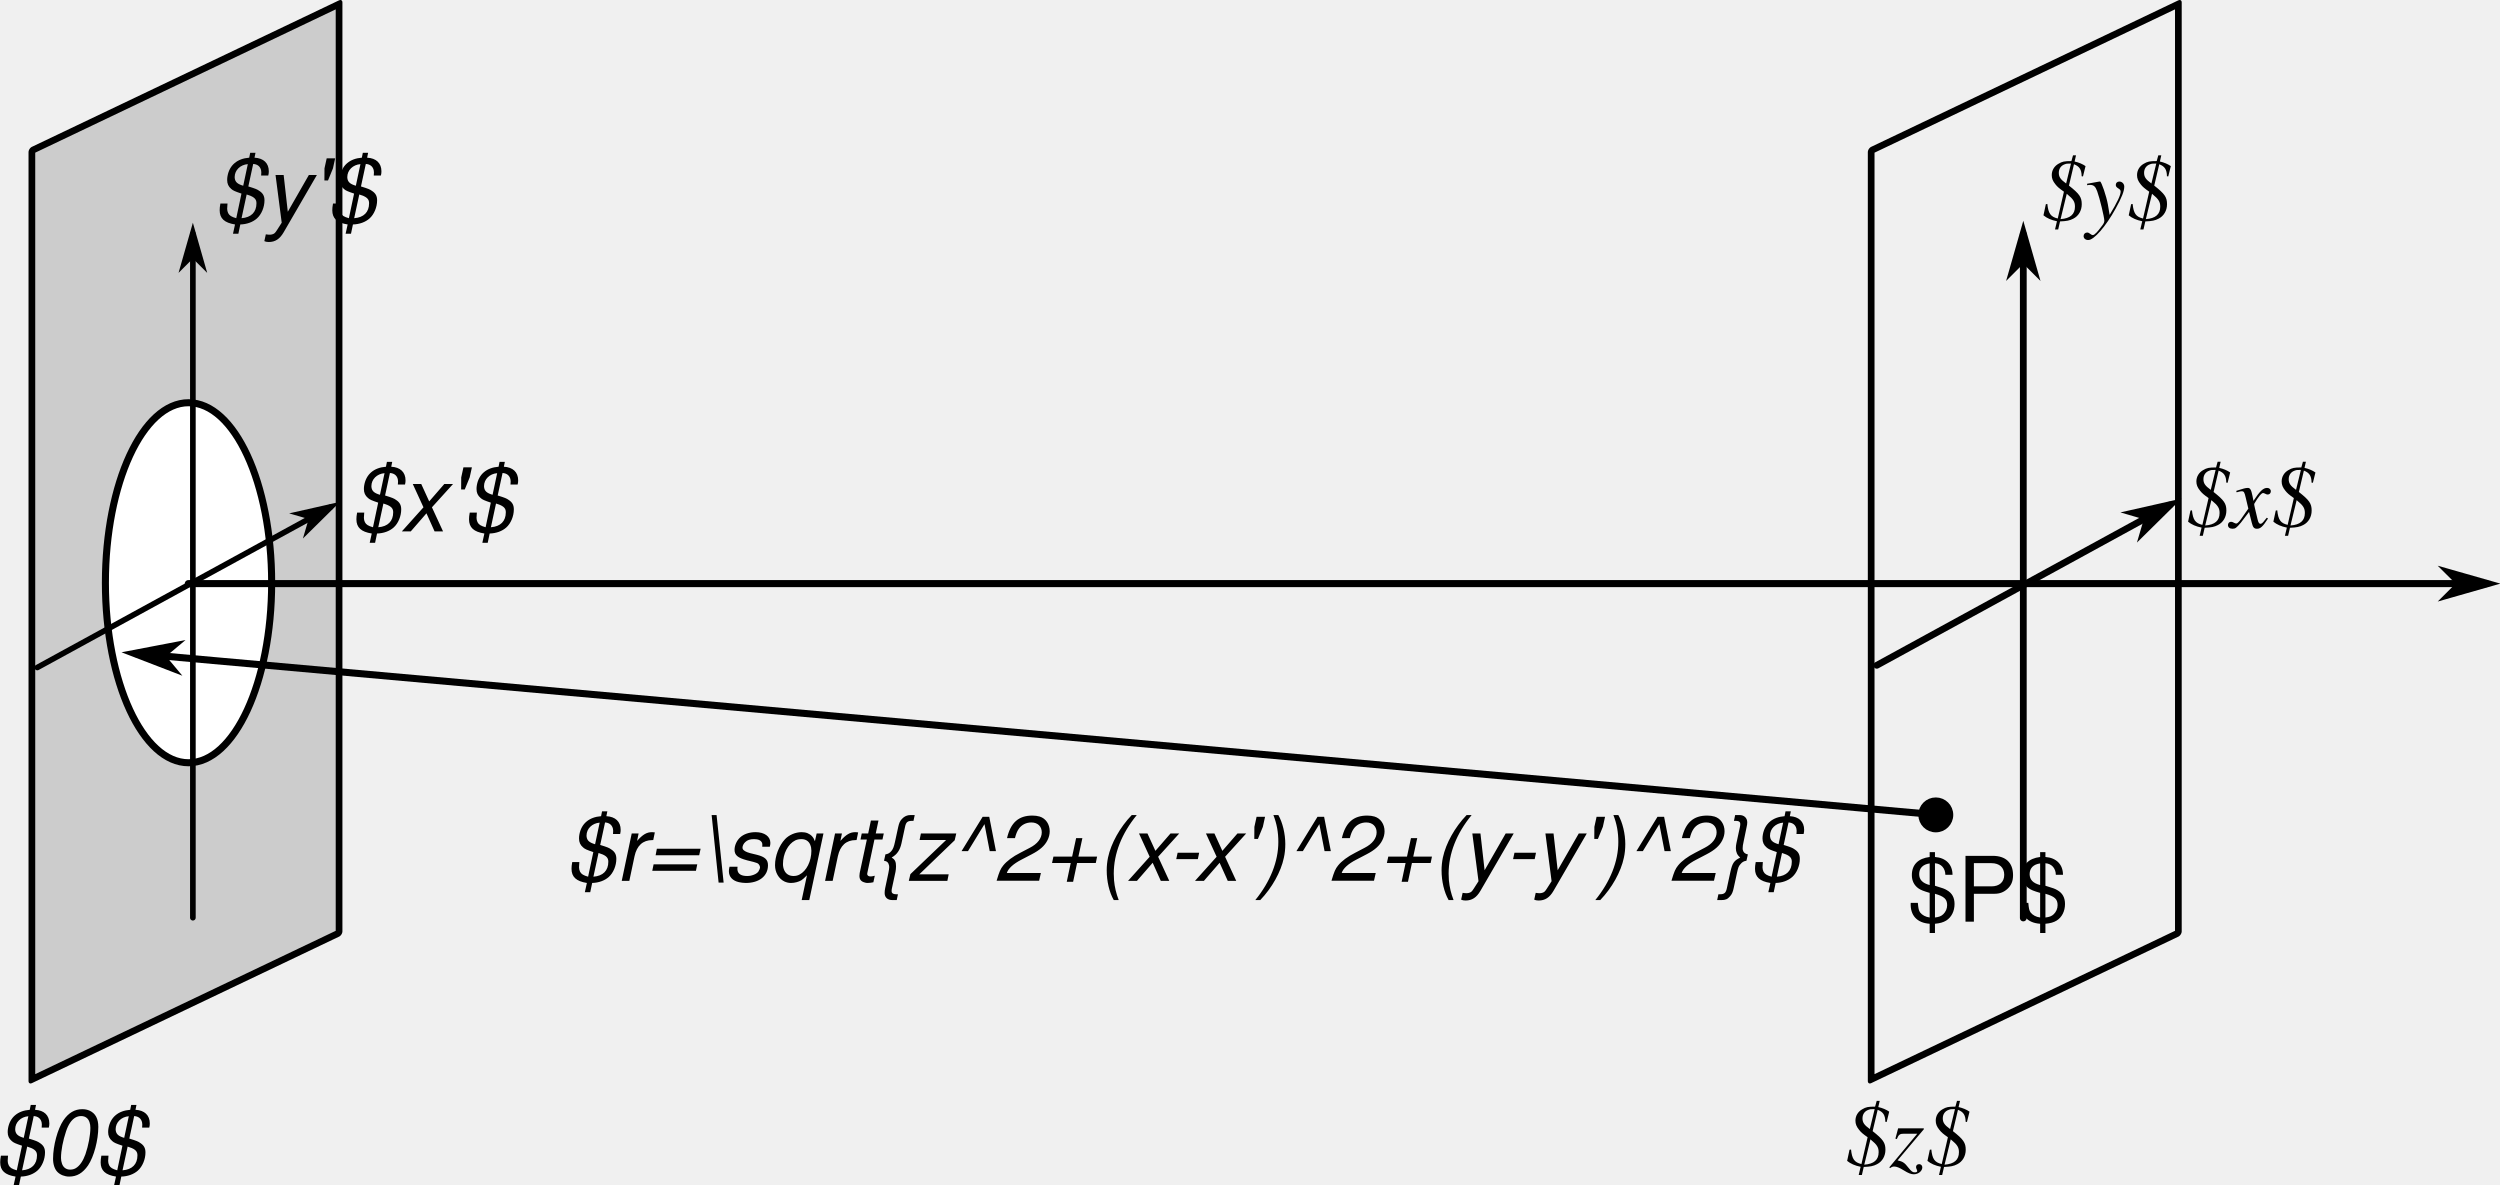
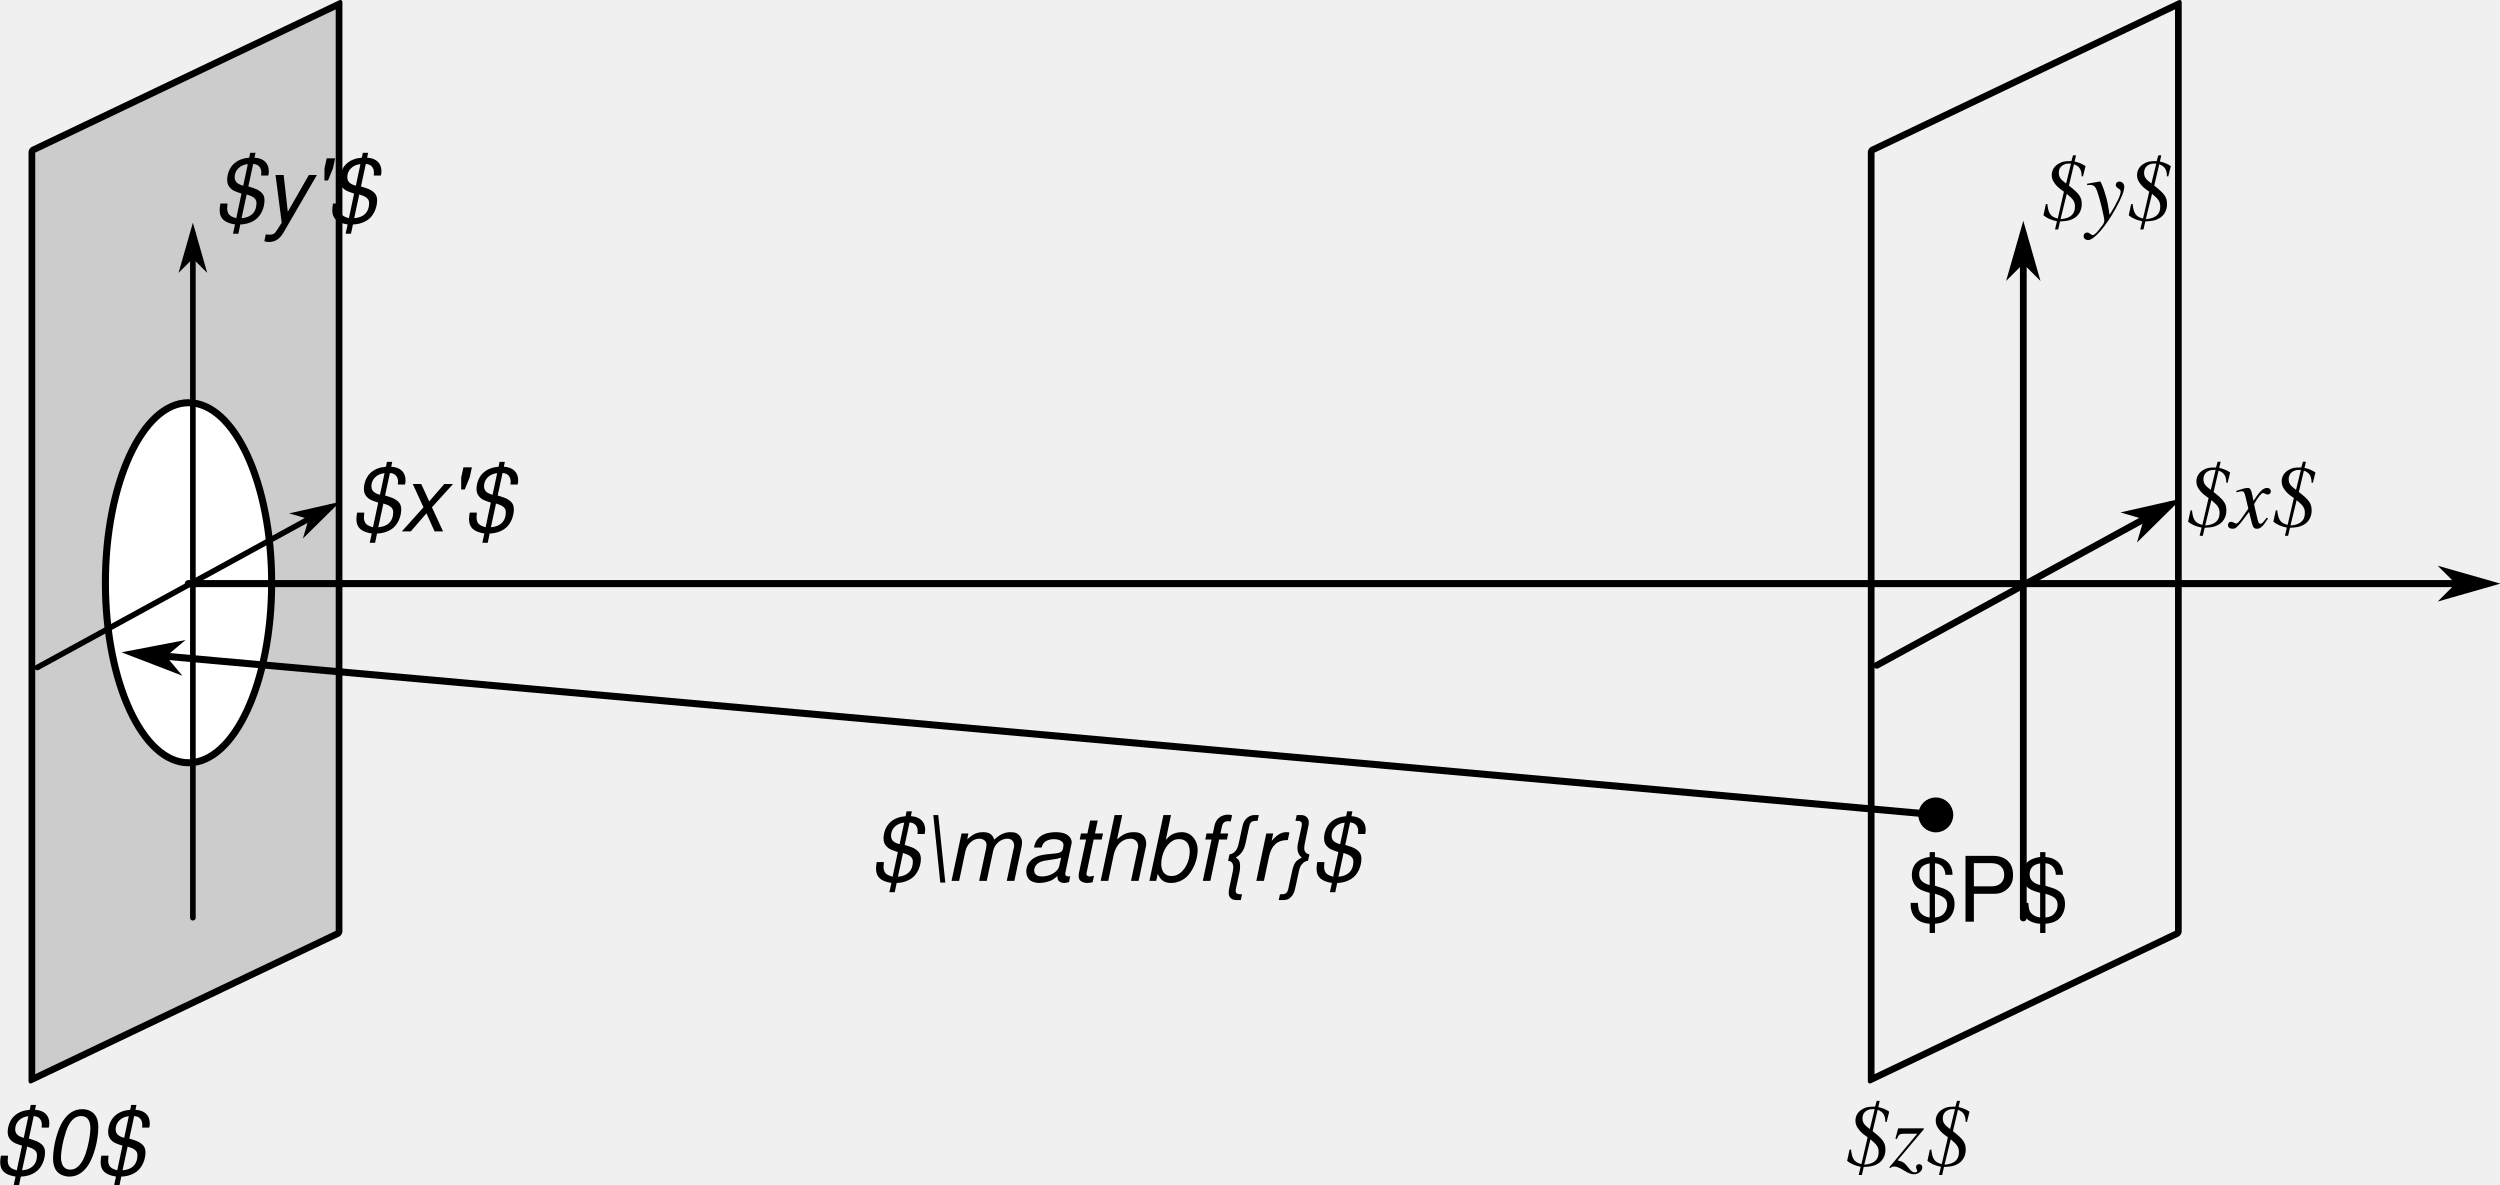
<svg xmlns="http://www.w3.org/2000/svg" xmlns:xlink="http://www.w3.org/1999/xlink" width="442.823" height="209.881" id="svg2" version="1.0">
  <defs id="defs4">
    <marker orient="auto" refY="0" refX="0" id="Arrow1Mend" style="overflow:visible">
      <path id="path4291" d="M 0,0 5,-5 -12.5,0 5,5 0,0 Z" style="fill-rule:evenodd;stroke:#000000;stroke-width:1pt" transform="matrix(-0.4,0,0,-0.4,-4,0)" />
    </marker>
    <linearGradient id="linearGradient3975">
      <stop style="stop-color:#ff0000;stop-opacity:0;" offset="0" id="stop3977" />
      <stop id="stop3995" offset="0.107" style="stop-color:#ff0000;stop-opacity:0.125;" />
      <stop id="stop3993" offset="0.195" style="stop-color:#ff0000;stop-opacity:0;" />
      <stop id="stop3991" offset="0.307" style="stop-color:#ff0000;stop-opacity:0.251;" />
      <stop id="stop3989" offset="0.398" style="stop-color:#ff0000;stop-opacity:0;" />
      <stop style="stop-color:#ff0000;stop-opacity:0.502;" offset="0.517" id="stop3997" />
      <stop id="stop3987" offset="0.615" style="stop-color:#ff0000;stop-opacity:0;" />
      <stop id="stop3983" offset="0.695" style="stop-color:#ff0000;stop-opacity:0.251;" />
      <stop style="stop-color:#ff0000;stop-opacity:0;" offset="0.787" id="stop3985" />
      <stop id="stop3999" offset="0.901" style="stop-color:#ff0000;stop-opacity:0.125;" />
      <stop style="stop-color:#ff0000;stop-opacity:0;" offset="1" id="stop3979" />
    </linearGradient>
    <marker orient="auto" refY="0" refX="0" id="Arrow1Mstart" style="overflow:visible">
      <path id="path5117" d="M 0,0 5,-5 -12.5,0 5,5 0,0 Z" style="fill-rule:evenodd;stroke:#000000;stroke-width:1pt;marker-start:none" transform="matrix(0.4,0,0,0.4,4,0)" />
    </marker>
    <marker orient="auto" refY="0" refX="0" id="Arrow1Sstart" style="overflow:visible">
      <path id="path5123" d="M 0,0 5,-5 -12.5,0 5,5 0,0 Z" style="fill-rule:evenodd;stroke:#000000;stroke-width:1pt;marker-start:none" transform="matrix(0.2,0,0,0.2,1.2,0)" />
    </marker>
    <marker orient="auto" refY="0" refX="0" id="Arrow2Sstart" style="overflow:visible">
      <path id="path5141" style="font-size:12px;fill-rule:evenodd;stroke-width:0.625;stroke-linejoin:round" d="M 8.719,4.034 -2.207,0.016 8.719,-4.002 c -1.745,2.372 -1.735,5.617 -6e-7,8.035 z" transform="matrix(0.3,0,0,0.3,-0.69,0)" />
    </marker>
    <marker orient="auto" refY="0" refX="0" id="Arrow2Lstart" style="overflow:visible">
      <path id="path5129" style="font-size:12px;fill-rule:evenodd;stroke-width:0.625;stroke-linejoin:round" d="M 8.719,4.034 -2.207,0.016 8.719,-4.002 c -1.745,2.372 -1.735,5.617 -6e-7,8.035 z" transform="matrix(1.1,0,0,1.1,1.1,0)" />
    </marker>
    <marker orient="auto" refY="0" refX="0" id="Arrow1Lstart" style="overflow:visible">
      <path id="path5111" d="M 0,0 5,-5 -12.5,0 5,5 0,0 Z" style="fill-rule:evenodd;stroke:#000000;stroke-width:1pt;marker-start:none" transform="matrix(0.8,0,0,0.8,10,0)" />
    </marker>
    <marker orient="auto" refY="0" refX="0" id="Arrow1Lend" style="overflow:visible">
      <path id="path5114" d="M 0,0 5,-5 -12.5,0 5,5 0,0 Z" style="fill-rule:evenodd;stroke:#000000;stroke-width:1pt;marker-start:none" transform="matrix(-0.8,0,0,-0.8,-10,0)" />
    </marker>
    <linearGradient xlink:href="#linearGradient3975-4" id="linearGradient3981-1" x1="240.857" y1="285.142" x2="241.473" y2="450.206" gradientUnits="userSpaceOnUse" gradientTransform="matrix(1.186871,0,0,1,0,-449.4429)" />
    <linearGradient id="linearGradient3975-4">
      <stop style="stop-color:#ff0000;stop-opacity:0;" offset="0" id="stop3977-9" />
      <stop id="stop3995-4" offset="0.107" style="stop-color:#ff0000;stop-opacity:0.125;" />
      <stop id="stop3993-0" offset="0.195" style="stop-color:#ff0000;stop-opacity:0;" />
      <stop id="stop3991-9" offset="0.307" style="stop-color:#ff0000;stop-opacity:0.251;" />
      <stop id="stop3989-9" offset="0.398" style="stop-color:#ff0000;stop-opacity:0;" />
      <stop style="stop-color:#ff0000;stop-opacity:0.502;" offset="0.517" id="stop3997-9" />
      <stop id="stop3987-5" offset="0.615" style="stop-color:#ff0000;stop-opacity:0;" />
      <stop id="stop3983-7" offset="0.695" style="stop-color:#ff0000;stop-opacity:0.251;" />
      <stop style="stop-color:#ff0000;stop-opacity:0;" offset="0.787" id="stop3985-5" />
      <stop id="stop3999-1" offset="0.901" style="stop-color:#ff0000;stop-opacity:0.125;" />
      <stop style="stop-color:#ff0000;stop-opacity:0;" offset="1" id="stop3979-8" />
    </linearGradient>
    <linearGradient y2="450.206" x2="241.473" y1="285.142" x1="240.857" gradientTransform="matrix(0.7926174,0,0,0.8063193,424.0142,-462.389)" gradientUnits="userSpaceOnUse" id="linearGradient4025-0" xlink:href="#linearGradient3975-4-0" />
    <linearGradient id="linearGradient3975-4-0">
      <stop style="stop-color:#0000ff;stop-opacity:0;" offset="0" id="stop3977-9-7" />
      <stop id="stop3995-4-9" offset="0.107" style="stop-color:#0000ff;stop-opacity:0.125;" />
      <stop id="stop3993-0-5" offset="0.195" style="stop-color:#0000ff;stop-opacity:0;" />
      <stop id="stop3991-9-5" offset="0.307" style="stop-color:#0000ff;stop-opacity:0.251;" />
      <stop id="stop3989-9-5" offset="0.398" style="stop-color:#0000ff;stop-opacity:0;" />
      <stop style="stop-color:#0000ff;stop-opacity:0.502;" offset="0.517" id="stop3997-9-2" />
      <stop id="stop3987-5-7" offset="0.615" style="stop-color:#0000ff;stop-opacity:0;" />
      <stop id="stop3983-7-3" offset="0.695" style="stop-color:#0000ff;stop-opacity:0.251;" />
      <stop style="stop-color:#0000ff;stop-opacity:0;" offset="0.787" id="stop3985-5-8" />
      <stop id="stop3999-1-2" offset="0.901" style="stop-color:#0000ff;stop-opacity:0.125;" />
      <stop style="stop-color:#0000ff;stop-opacity:0;" offset="1" id="stop3979-8-3" />
    </linearGradient>
  </defs>
  <g id="layer1" transform="translate(-30.41403,537.9538)">
    <rect style="fill:#cccccc;stroke:#000000;stroke-width:1.316;stroke-linecap:round;stroke-linejoin:round;stroke-miterlimit:4;stroke-dasharray:none;stroke-dashoffset:0;stroke-opacity:1" id="rect1368" width="60.284" height="164.532" x="39.952" y="-494.087" transform="matrix(0.9025953,-0.4304901,0,1,0,0)" />
    <path style="color:#000000;fill:#ffffff;stroke:#000000;stroke-width:2.757;stroke-linecap:round;stroke-linejoin:round;stroke-miterlimit:4;stroke-dasharray:none;stroke-dashoffset:0;stroke-opacity:1;marker:none" d="m 199.648,2940.504 c 0,9.709 -0.909,18.959 -2.552,27.372 -1.643,8.413 -4.021,15.99 -6.959,22.353 -2.938,6.363 -6.437,11.512 -10.322,15.071 -3.885,3.558 -8.156,5.526 -12.64,5.526 -4.483,0 -8.755,-1.968 -12.639,-5.526 -3.885,-3.558 -7.383,-8.708 -10.322,-15.07 -2.938,-6.363 -5.316,-13.94 -6.959,-22.353 -1.643,-8.413 -2.552,-17.663 -2.552,-27.372 0,-9.71 0.909,-18.959 2.552,-27.372 1.643,-8.413 4.021,-15.99 6.959,-22.353 2.938,-6.363 6.437,-11.512 10.322,-15.071 3.885,-3.558 8.156,-5.526 12.64,-5.526 4.483,0 8.755,1.968 12.64,5.526 3.885,3.558 7.383,8.708 10.322,15.071 2.938,6.363 5.316,13.939 6.959,22.353 1.643,8.413 2.552,17.663 2.552,27.372 z" id="shapes-f09.svgpath1932" transform="matrix(0.4534333,0,0,0.4534333,-11.99501,-1768.057)" />
    <g id="g4895" style="stroke:#000000;stroke-width:2.205;stroke-miterlimit:4;stroke-dasharray:none;stroke-opacity:1" transform="matrix(0.4534333,0,0,0.4534333,14.03641,-594.3196)">
      <path id="path1389" d="m 111.463,215.657 0,267.143" style="fill:#737373;fill-opacity:1;fill-rule:evenodd;stroke:#000000;stroke-width:2.205;stroke-linecap:round;stroke-linejoin:round;stroke-miterlimit:4;stroke-dasharray:none;stroke-opacity:1;marker-start:url(#Arrow1Mstart)" />
    </g>
    <g id="g4908" transform="matrix(0.2228738,0.3948783,-0.3948783,0.2228738,149.2334,-540.1916)" style="stroke:#000000;stroke-width:2.205;stroke-miterlimit:4;stroke-dasharray:none;stroke-opacity:1">
      <path id="path4910" d="m 111.463,215.657 -1.728,130.454" style="fill:#737373;fill-opacity:1;fill-rule:evenodd;stroke:#000000;stroke-width:2.205;stroke-linecap:round;stroke-linejoin:round;stroke-miterlimit:4;stroke-dasharray:none;stroke-opacity:1;marker-start:url(#Arrow1Mstart)" />
    </g>
    <g id="g7473" transform="matrix(0,0.4534333,-0.4534333,0,538.0983,-484.4544)" style="stroke:#000000;stroke-width:2.757;stroke-miterlimit:4;stroke-dasharray:none;stroke-opacity:1">
      <path id="path7475" d="m 110,148.311 0,897.768" style="fill:#737373;fill-opacity:1;fill-rule:evenodd;stroke:#000000;stroke-width:2.757;stroke-linecap:round;stroke-linejoin:round;stroke-miterlimit:4;stroke-dasharray:none;stroke-opacity:1;marker-start:url(#Arrow1Mstart)" />
    </g>
    <path style="fill:none;stroke:#000000;stroke-width:1.25;stroke-linecap:butt;stroke-linejoin:miter;stroke-miterlimit:4;stroke-dasharray:none;stroke-opacity:1;marker-start:url(#Arrow1Mstart)" d="m 54.39,-422.195 319.552,28.611" id="path4236" />
    <g id="g4900" transform="matrix(0.4534333,0,0,0.4534333,338.2581,-594.2708)" style="stroke:#000000;stroke-width:2.646;stroke-miterlimit:4;stroke-dasharray:none;stroke-opacity:1">
      <path id="path4902" d="m 111.463,215.657 0,267.143" style="fill:#737373;fill-opacity:1;fill-rule:evenodd;stroke:#000000;stroke-width:2.646;stroke-linecap:round;stroke-linejoin:round;stroke-miterlimit:4;stroke-dasharray:none;stroke-opacity:1;marker-start:url(#Arrow1Mstart)" />
    </g>
    <g id="g4923" transform="matrix(0.2228738,0.3948783,-0.3948783,0.2228738,475.0626,-540.5809)" style="stroke:#000000;stroke-width:2.646;stroke-miterlimit:4;stroke-dasharray:none;stroke-opacity:1">
      <path id="path4925" d="m 111.463,215.657 -1.728,130.454" style="fill:#737373;fill-opacity:1;fill-rule:evenodd;stroke:#000000;stroke-width:2.646;stroke-linecap:round;stroke-linejoin:round;stroke-miterlimit:4;stroke-dasharray:none;stroke-opacity:1;marker-start:url(#Arrow1Mstart)" />
    </g>
    <rect style="fill:none;stroke:#000000;stroke-width:1.316;stroke-linecap:round;stroke-linejoin:round;stroke-miterlimit:4;stroke-dasharray:none;stroke-dashoffset:0;stroke-opacity:1" id="rect1372" width="60.284" height="164.532" x="400.903" y="-338.701" transform="matrix(0.9025953,-0.4304901,0,1,0,0)" />
    <text xml:space="preserve" style="font-style:normal;font-weight:normal;font-size:12px;line-height:125%;font-family:Sans;letter-spacing:0px;word-spacing:0px;fill:#000000;fill-opacity:1;stroke:none" x="378.837" y="-457.161" id="text4446-3">
      <tspan id="tspan4448-1" x="378.837" y="-457.161" />
    </text>
    <text xml:space="preserve" style="font-style:normal;font-variant:normal;font-weight:normal;font-stretch:normal;font-size:16px;line-height:125%;font-family:'Nimbus Sans L';-inkscape-font-specification:Sans;letter-spacing:0px;word-spacing:0px;fill:#000000;fill-opacity:1;stroke:none" x="29.338" y="-329.924" id="text3934">
      <tspan id="tspan3936" x="29.338" y="-329.924" style="font-style:italic;font-size:16px;-inkscape-font-specification:'Nimbus Sans L Italic'">$0$</tspan>
    </text>
    <text xml:space="preserve" style="font-style:normal;font-variant:normal;font-weight:normal;font-stretch:normal;font-size:16px;line-height:125%;font-family:'Nimbus Sans L';-inkscape-font-specification:Sans;letter-spacing:0px;word-spacing:0px;fill:#000000;fill-opacity:1;stroke:none" x="357.099" y="-331.25" id="text3934-6">
      <tspan id="tspan3936-2" x="357.099" y="-331.25" style="font-style:italic;font-variant:normal;font-weight:normal;font-stretch:normal;font-size:16px;font-family:'Nimbus Roman No9 L';-inkscape-font-specification:'Nimbus Roman No9 L Italic'">$z$</tspan>
    </text>
    <text xml:space="preserve" style="font-style:normal;font-variant:normal;font-weight:normal;font-stretch:normal;font-size:16px;line-height:125%;font-family:'Nimbus Sans L';-inkscape-font-specification:Sans;letter-spacing:0px;word-spacing:0px;fill:#000000;fill-opacity:1;stroke:none" x="368.214" y="-374.704" id="text3934-6-7">
      <tspan id="tspan3936-2-1" x="368.214" y="-374.704" style="font-style:normal;font-variant:normal;font-weight:normal;font-stretch:normal;font-size:16px;font-family:'Nimbus Sans L';-inkscape-font-specification:'Nimbus Sans L'">$P$</tspan>
    </text>
    <text xml:space="preserve" style="font-style:normal;font-variant:normal;font-weight:normal;font-stretch:normal;font-size:22px;line-height:125%;font-family:'Nimbus Sans L';-inkscape-font-specification:Sans;letter-spacing:0px;word-spacing:0px;fill:#000000;fill-opacity:1;stroke:none" x="92.433" y="-443.825" id="text4022-7">
      <tspan id="tspan4024-0" x="92.433" y="-443.825" style="font-style:italic;font-size:16px;-inkscape-font-specification:'Nimbus Sans L Italic'">$x'$</tspan>
    </text>
    <text xml:space="preserve" style="font-style:normal;font-variant:normal;font-weight:normal;font-stretch:normal;font-size:22px;line-height:125%;font-family:'Nimbus Sans L';-inkscape-font-specification:Sans;letter-spacing:0px;word-spacing:0px;fill:#000000;fill-opacity:1;stroke:none" x="68.216" y="-498.57" id="text4022-7-4">
      <tspan id="tspan4024-0-0" x="68.216" y="-498.57" style="font-style:italic;font-size:16px;-inkscape-font-specification:'Nimbus Sans L Italic'">$y'$</tspan>
    </text>
-     <text xml:space="preserve" style="font-style:normal;font-variant:normal;font-weight:normal;font-stretch:normal;font-size:16px;line-height:125%;font-family:'Nimbus Sans L';-inkscape-font-specification:Sans;letter-spacing:0px;word-spacing:0px;fill:#000000;fill-opacity:1;stroke:none" x="130.539" y="-381.927" id="text3934-6-2">
-       <tspan id="tspan3936-2-6" x="130.539" y="-381.927" style="font-style:italic;font-variant:normal;font-weight:normal;font-stretch:normal;font-size:16px;font-family:'Nimbus Sans L';-inkscape-font-specification:'Nimbus Sans L Italic'">$r=\sqrt{z^2+(x-x')^2+(y-y')^2}$</tspan>
+     <text xml:space="preserve" style="font-style:normal;font-variant:normal;font-weight:normal;font-stretch:normal;font-size:16px;line-height:125%;font-family:'Nimbus Sans L';-inkscape-font-specification:Sans;letter-spacing:0px;word-spacing:0px;fill:#000000;fill-opacity:1;stroke:none" x="184.477" y="-381.927" id="text3934-6-2">
+       <tspan id="tspan3936-2-6" x="184.477" y="-381.927" style="font-style:italic;font-variant:normal;font-weight:normal;font-stretch:normal;font-size:16px;font-family:'Nimbus Sans L';-inkscape-font-specification:'Nimbus Sans L Italic'">$\mathbf{r}$</tspan>
    </text>
    <text xml:space="preserve" style="font-style:normal;font-variant:normal;font-weight:normal;font-stretch:normal;font-size:22px;line-height:125%;font-family:'Nimbus Sans L';-inkscape-font-specification:Sans;letter-spacing:0px;word-spacing:0px;fill:#000000;fill-opacity:1;stroke:none" x="391.872" y="-498.738" id="text4022-7-4-1">
      <tspan id="tspan4024-0-0-6" x="391.872" y="-498.738" style="font-style:italic;font-variant:normal;font-weight:normal;font-stretch:normal;font-size:16px;font-family:'Nimbus Roman No9 L';-inkscape-font-specification:'Nimbus Roman No9 L Italic'">$y$</tspan>
    </text>
    <text xml:space="preserve" style="font-style:normal;font-variant:normal;font-weight:normal;font-stretch:normal;font-size:22px;line-height:125%;font-family:'Nimbus Sans L';-inkscape-font-specification:Sans;letter-spacing:0px;word-spacing:0px;fill:#000000;fill-opacity:1;stroke:none" x="417.487" y="-444.471" id="text4022-7-4-1-0">
      <tspan id="tspan4024-0-0-6-8" x="417.487" y="-444.471" style="font-style:italic;font-variant:normal;font-weight:normal;font-stretch:normal;font-size:16px;font-family:'Nimbus Roman No9 L';-inkscape-font-specification:'Nimbus Roman No9 L Italic'">$x$</tspan>
    </text>
    <circle r="2.592" cy="-393.613" cx="373.301" id="circle4414" style="fill:#000000;stroke:#000000;stroke-width:1;stroke-miterlimit:4;stroke-dasharray:none;stroke-dashoffset:0" />
  </g>
</svg>
